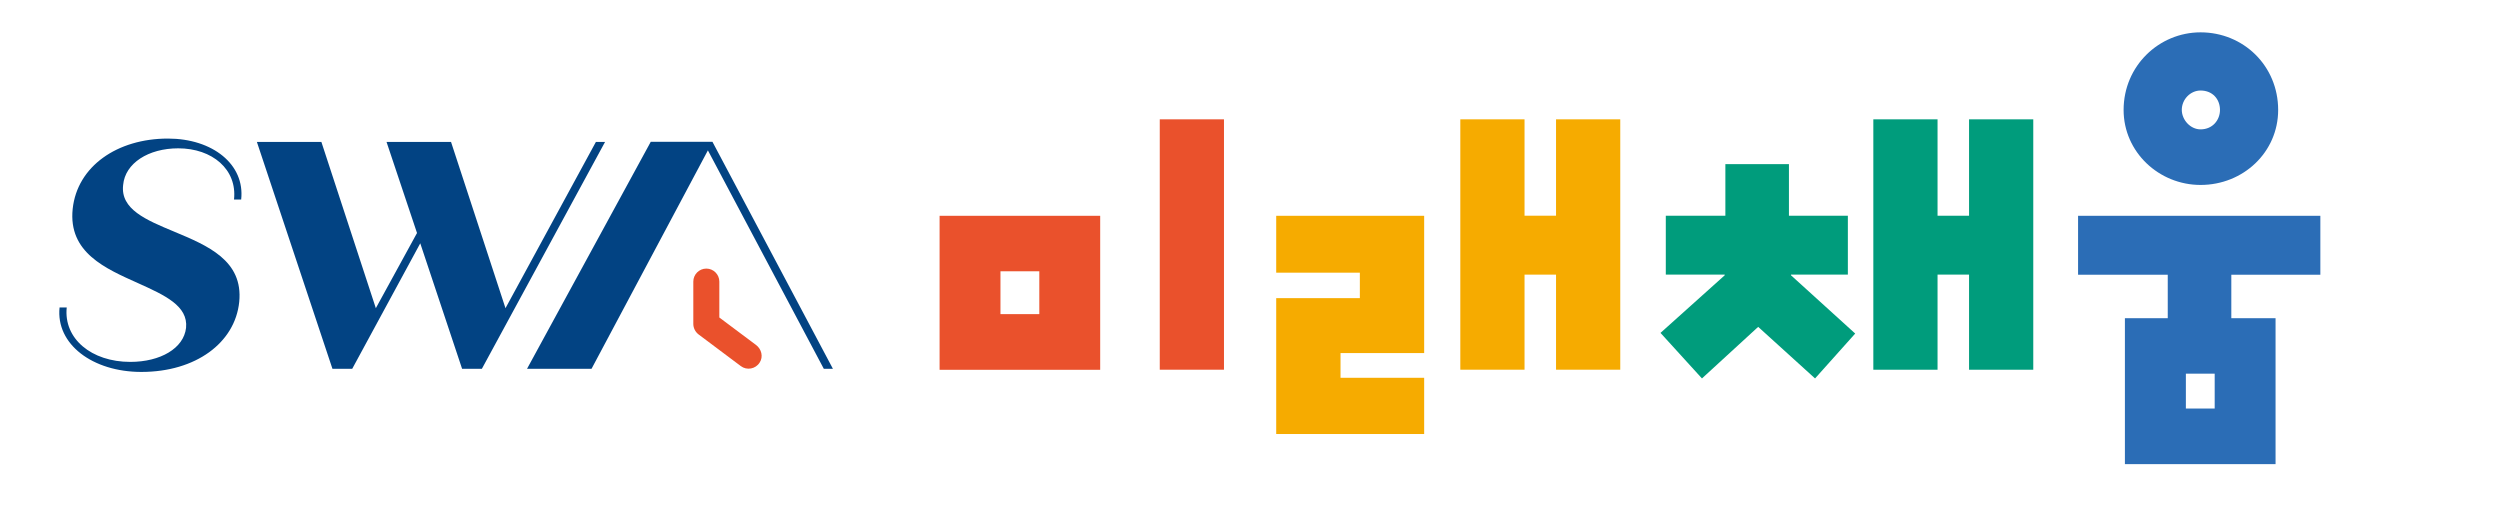
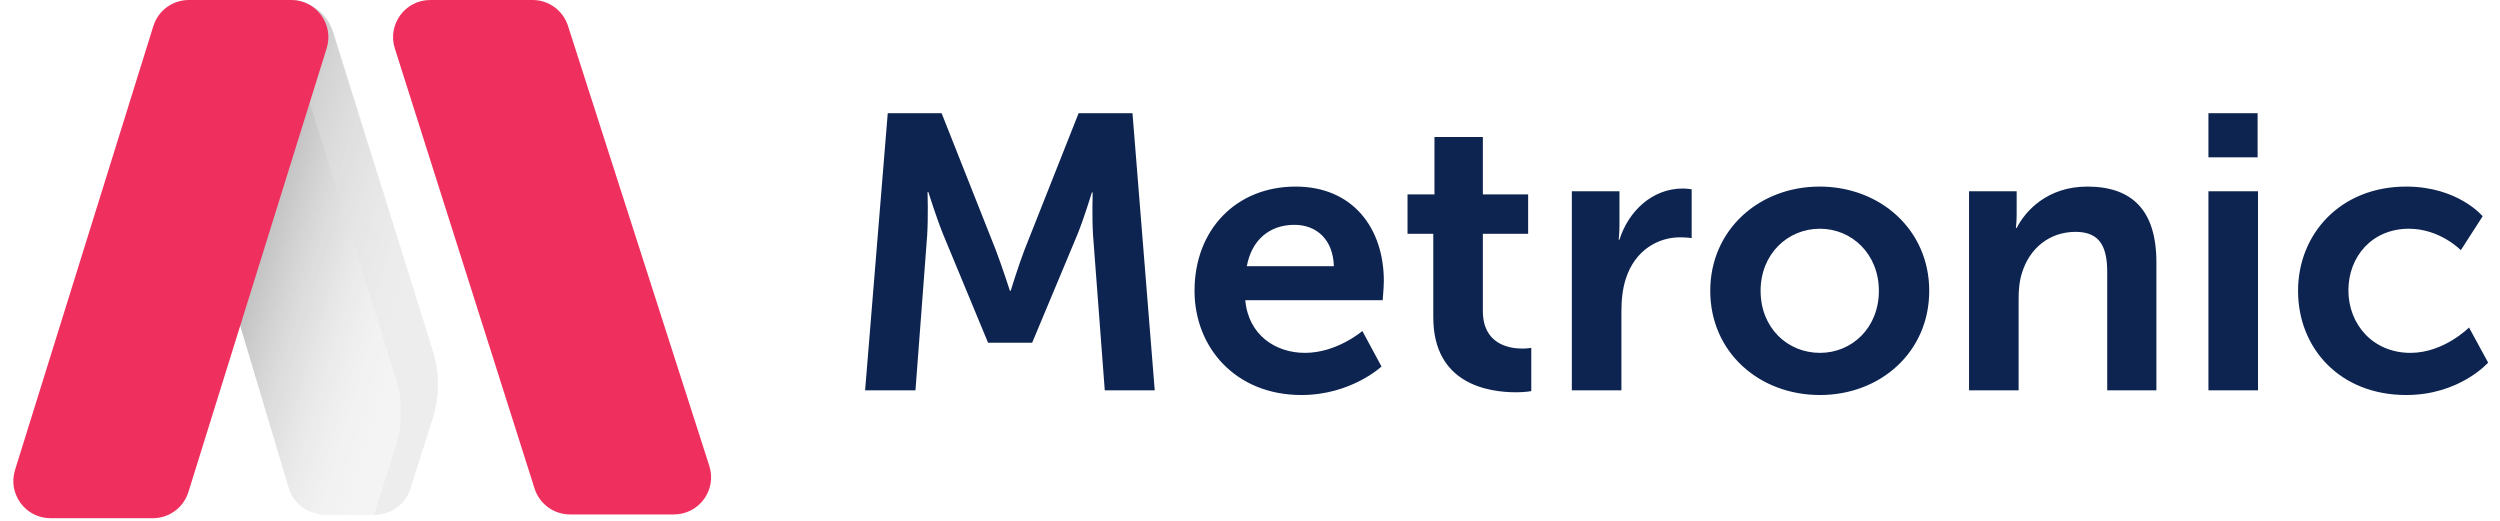
<svg xmlns="http://www.w3.org/2000/svg" width="269" height="56" viewBox="0 0 269 56" fill="none">
-   <style type="text/css">
-         .st0{fill:#EA512C;}
-         .st1{fill:#F6AB00;}
-         .st2{fill:#009C7C;}
-         .st3{fill:#2B6DB6;}
-         .st4{fill:#024383;}
-     </style>
-   <g>
-     <g>
-       <path class="st0" d="M118.38,23.22v16.57H101.1V23.22H118.38z M111.83,29.19h-4.18v4.61h4.18V29.19z M124.79,39.78V12.84h6.91    v26.94H124.79z" />
-       <path class="st1" d="M137.32,46.7V32.08h9v-2.74h-9v-6.12h15.92v14.77h-9v2.66h9v6.05H137.32z M167.43,39.78V29.55h-3.39v10.23    h-6.91V12.84h6.91v10.37h3.39V12.84h6.91v26.94H167.43z" />
-       <path class="st2" d="M192.71,29.55v0.07l6.91,6.27l-4.32,4.83l-6.12-5.55l-6.05,5.55l-4.46-4.9l6.91-6.2v-0.07h-6.34v-6.34h6.41    v-5.55h6.84v5.55h6.34v6.34H192.71z M211.87,39.78V29.55h-3.39v10.23h-6.91V12.84h6.91v10.37h3.39V12.84h6.91v26.94H211.87z" />
-       <path class="st3" d="M244.85,34.24v15.7h-16.21v-15.7h4.61v-4.68h-9.65v-6.34h26.07v6.34h-9.58v4.68H244.85z M236.78,3.48    c4.61,0,8.35,3.6,8.35,8.35c0,4.54-3.75,8.07-8.35,8.07c-4.47,0-8.28-3.53-8.28-8.07C228.5,7.08,232.32,3.48,236.78,3.48z     M236.78,13.92c1.3,0,2.09-1.01,2.09-2.09c0-1.15-0.79-2.09-2.09-2.09c-1.08,0-2.02,0.94-2.02,2.09    C234.77,12.92,235.7,13.92,236.78,13.92z M238.3,40.21h-3.1v3.75h3.1V40.21z" />
-     </g>
-     <g>
-       <path class="st4" d="M6.41,33.08h0.77c-0.35,3.35,2.65,5.86,6.84,5.86c3.24,0,5.75-1.46,6-3.66c0.24-2.37-2.3-3.52-5.16-4.81    c-3.49-1.57-7.53-3.28-7.04-7.99c0.49-4.6,4.81-7.57,10.25-7.57c4.81,0,8.3,2.79,7.88,6.56h-0.77c0.35-3.24-2.34-5.51-6-5.51    c-3.21,0-5.72,1.6-5.93,3.94c-0.31,2.62,2.48,3.77,5.48,5.02c3.59,1.5,7.46,3.1,7.01,7.57c-0.45,4.39-4.67,7.53-10.53,7.53    C9.96,40.02,5.99,37.03,6.41,33.08z" />
-       <path class="st4" d="M65.11,15.26L51.85,39.68h-2.13l-4.5-13.5l-7.32,13.5h-2.13l-8.13-24.41h6.94l5.86,17.89l4.43-8.09l-3.28-9.8    h6.94l5.86,17.89l9.73-17.89H65.11z" />
-     </g>
-     <g>
-       <path class="st0" d="M81.35,37.12l-3.94-2.95c0,0-0.01-0.01-0.01-0.01V30.3c0-0.77-0.63-1.4-1.4-1.4l0,0c-0.77,0-1.4,0.63-1.4,1.4    v0v4.55c0,0.44,0.21,0.86,0.56,1.13l4.55,3.41c0.65,0.49,1.59,0.32,2.03-0.38C82.15,38.39,81.94,37.56,81.35,37.12z" />
-       <polygon class="st4" points="89.62,39.68 76.66,15.26 76.66,15.26 76.66,15.26 75.68,15.26 70.02,15.26 56.71,39.68 63.65,39.68    76.17,16.18 88.64,39.68   " />
-     </g>
+   <path d="M93.085 42H98.504L99.763 25.326C99.889 23.352 99.805 20.664 99.805 20.664H99.889C99.889 20.664 100.813 23.604 101.527 25.326L106.315 36.876H111.061L115.891 25.326C116.605 23.604 117.487 20.706 117.487 20.706H117.571C117.571 20.706 117.487 23.352 117.613 25.326L118.873 42H124.249L121.855 12.18H116.059L110.221 26.922C109.549 28.686 108.751 31.29 108.751 31.29H108.667C108.667 31.29 107.827 28.686 107.155 26.922L101.317 12.18H95.522L93.085 42ZM128.531 31.29C128.531 37.38 132.941 42.504 140.039 42.504C145.373 42.504 148.649 39.438 148.649 39.438L146.591 35.616C146.591 35.616 143.861 37.968 140.417 37.968C137.225 37.968 134.327 36.036 133.991 32.298H148.775C148.775 32.298 148.901 30.87 148.901 30.24C148.901 24.57 145.583 20.076 139.409 20.076C133.025 20.076 128.531 24.696 128.531 31.29ZM134.159 28.644C134.663 25.872 136.553 24.192 139.283 24.192C141.635 24.192 143.441 25.746 143.525 28.644H134.159ZM154.222 34.146C154.222 41.328 160.144 42.21 163.126 42.21C164.134 42.21 164.764 42.084 164.764 42.084V37.422C164.764 37.422 164.386 37.506 163.798 37.506C162.328 37.506 159.556 37.002 159.556 33.474V25.158H164.428V20.916H159.556V14.742H154.348V20.916H151.45V25.158H154.222V34.146ZM169.13 42H174.464V33.516C174.464 32.256 174.59 31.08 174.926 30.03C175.934 26.838 178.496 25.536 180.764 25.536C181.478 25.536 182.024 25.62 182.024 25.62V20.37C182.024 20.37 181.562 20.286 181.058 20.286C177.782 20.286 175.22 22.722 174.254 25.788H174.17C174.17 25.788 174.254 25.074 174.254 24.276V20.58H169.13V42ZM184.023 31.29C184.023 37.884 189.273 42.504 195.825 42.504C202.335 42.504 207.585 37.884 207.585 31.29C207.585 24.738 202.335 20.076 195.783 20.076C189.273 20.076 184.023 24.738 184.023 31.29ZM189.441 31.29C189.441 27.342 192.339 24.612 195.825 24.612C199.269 24.612 202.167 27.342 202.167 31.29C202.167 35.28 199.269 37.968 195.825 37.968C192.339 37.968 189.441 35.28 189.441 31.29ZM211.869 42H217.203V32.172C217.203 31.164 217.287 30.198 217.581 29.316C218.379 26.754 220.479 24.948 223.335 24.948C226.065 24.948 226.737 26.712 226.737 29.316V42H232.029V28.224C232.029 22.554 229.341 20.076 224.595 20.076C220.269 20.076 217.917 22.722 216.993 24.528H216.909C216.909 24.528 216.993 23.856 216.993 23.058V20.58H211.869V42ZM237.627 16.926H242.919V12.18H237.627V16.926ZM237.627 42H242.961V20.58H237.627V42ZM247.27 31.29C247.27 37.506 251.806 42.504 258.904 42.504C264.658 42.504 267.724 39.018 267.724 39.018L265.666 35.238C265.666 35.238 262.978 37.968 259.366 37.968C255.292 37.968 252.688 34.86 252.688 31.248C252.688 27.594 255.25 24.612 259.198 24.612C262.558 24.612 264.784 26.922 264.784 26.922L267.136 23.268C267.136 23.268 264.49 20.076 258.904 20.076C251.806 20.076 247.27 25.2 247.27 31.29Z" fill="#0D2451" />
+   <path d="M61.114 2.777L76.323 50.13C77.152 52.712 75.226 55.353 72.514 55.353H61.331C59.588 55.353 58.046 54.225 57.518 52.564L42.483 5.211C41.664 2.631 43.589 0 46.295 0H57.306C59.044 0 60.583 1.122 61.114 2.777Z" fill="#EF305E" />
+   <g filter="url(#filter0_i)">
+     <path d="M46.548 37.8L35.824 3.449C35.184 1.397 33.284 0 31.134 0C28.518 0 26.36 2.05 26.227 4.663L24.919 30.339C24.872 31.251 24.982 32.164 25.244 33.039L31.066 52.5C31.572 54.193 33.13 55.353 34.898 55.353H40.309C42.05 55.353 43.591 54.227 44.12 52.569L46.527 45.021C47.275 42.674 47.283 40.152 46.548 37.8Z" fill="#F4F4F4" />
+     <path d="M46.548 37.8L35.824 3.449C35.184 1.397 33.284 0 31.134 0C28.518 0 26.36 2.05 26.227 4.663L24.919 30.339C24.872 31.251 24.982 32.164 25.244 33.039L31.066 52.5C31.572 54.193 33.13 55.353 34.898 55.353H40.309C42.05 55.353 43.591 54.227 44.12 52.569L46.527 45.021C47.275 42.674 47.283 40.152 46.548 37.8Z" fill="url(#paint0_linear)" />
  </g>
+   <path d="M20.317 0H31.332C34.029 0 35.953 2.615 35.151 5.19L20.27 52.947C19.749 54.619 18.201 55.758 16.451 55.758H5.436C2.739 55.758 0.815 53.143 1.617 50.568L16.498 2.81C17.019 1.139 18.566 0 20.317 0Z" fill="#EF305E" />
  <defs>
    <filter id="filter0_i" x="24.908" y="0" width="22.185" height="55.353" filterUnits="userSpaceOnUse" color-interpolation-filters="sRGB">
      <feFlood flood-opacity="0" result="BackgroundImageFix" />
      <feBlend mode="normal" in="SourceGraphic" in2="BackgroundImageFix" result="shape" />
      <feColorMatrix in="SourceAlpha" type="matrix" values="0 0 0 0 0 0 0 0 0 0 0 0 0 0 0 0 0 0 127 0" result="hardAlpha" />
      <feOffset dx="-4" dy="3" />
      <feComposite in2="hardAlpha" operator="arithmetic" k2="-1" k3="1" />
      <feColorMatrix type="matrix" values="0 0 0 0 0.904 0 0 0 0 0.893 0 0 0 0 0.893 0 0 0 0.4 0" />
      <feBlend mode="normal" in2="shape" result="effect1_innerShadow" />
    </filter>
    <linearGradient id="paint0_linear" x1="29" y1="24.5" x2="49" y2="30.5" gradientUnits="userSpaceOnUse">
      <stop stop-opacity="0.2" />
      <stop offset="0.911" stop-color="white" stop-opacity="0" />
    </linearGradient>
  </defs>
</svg>
